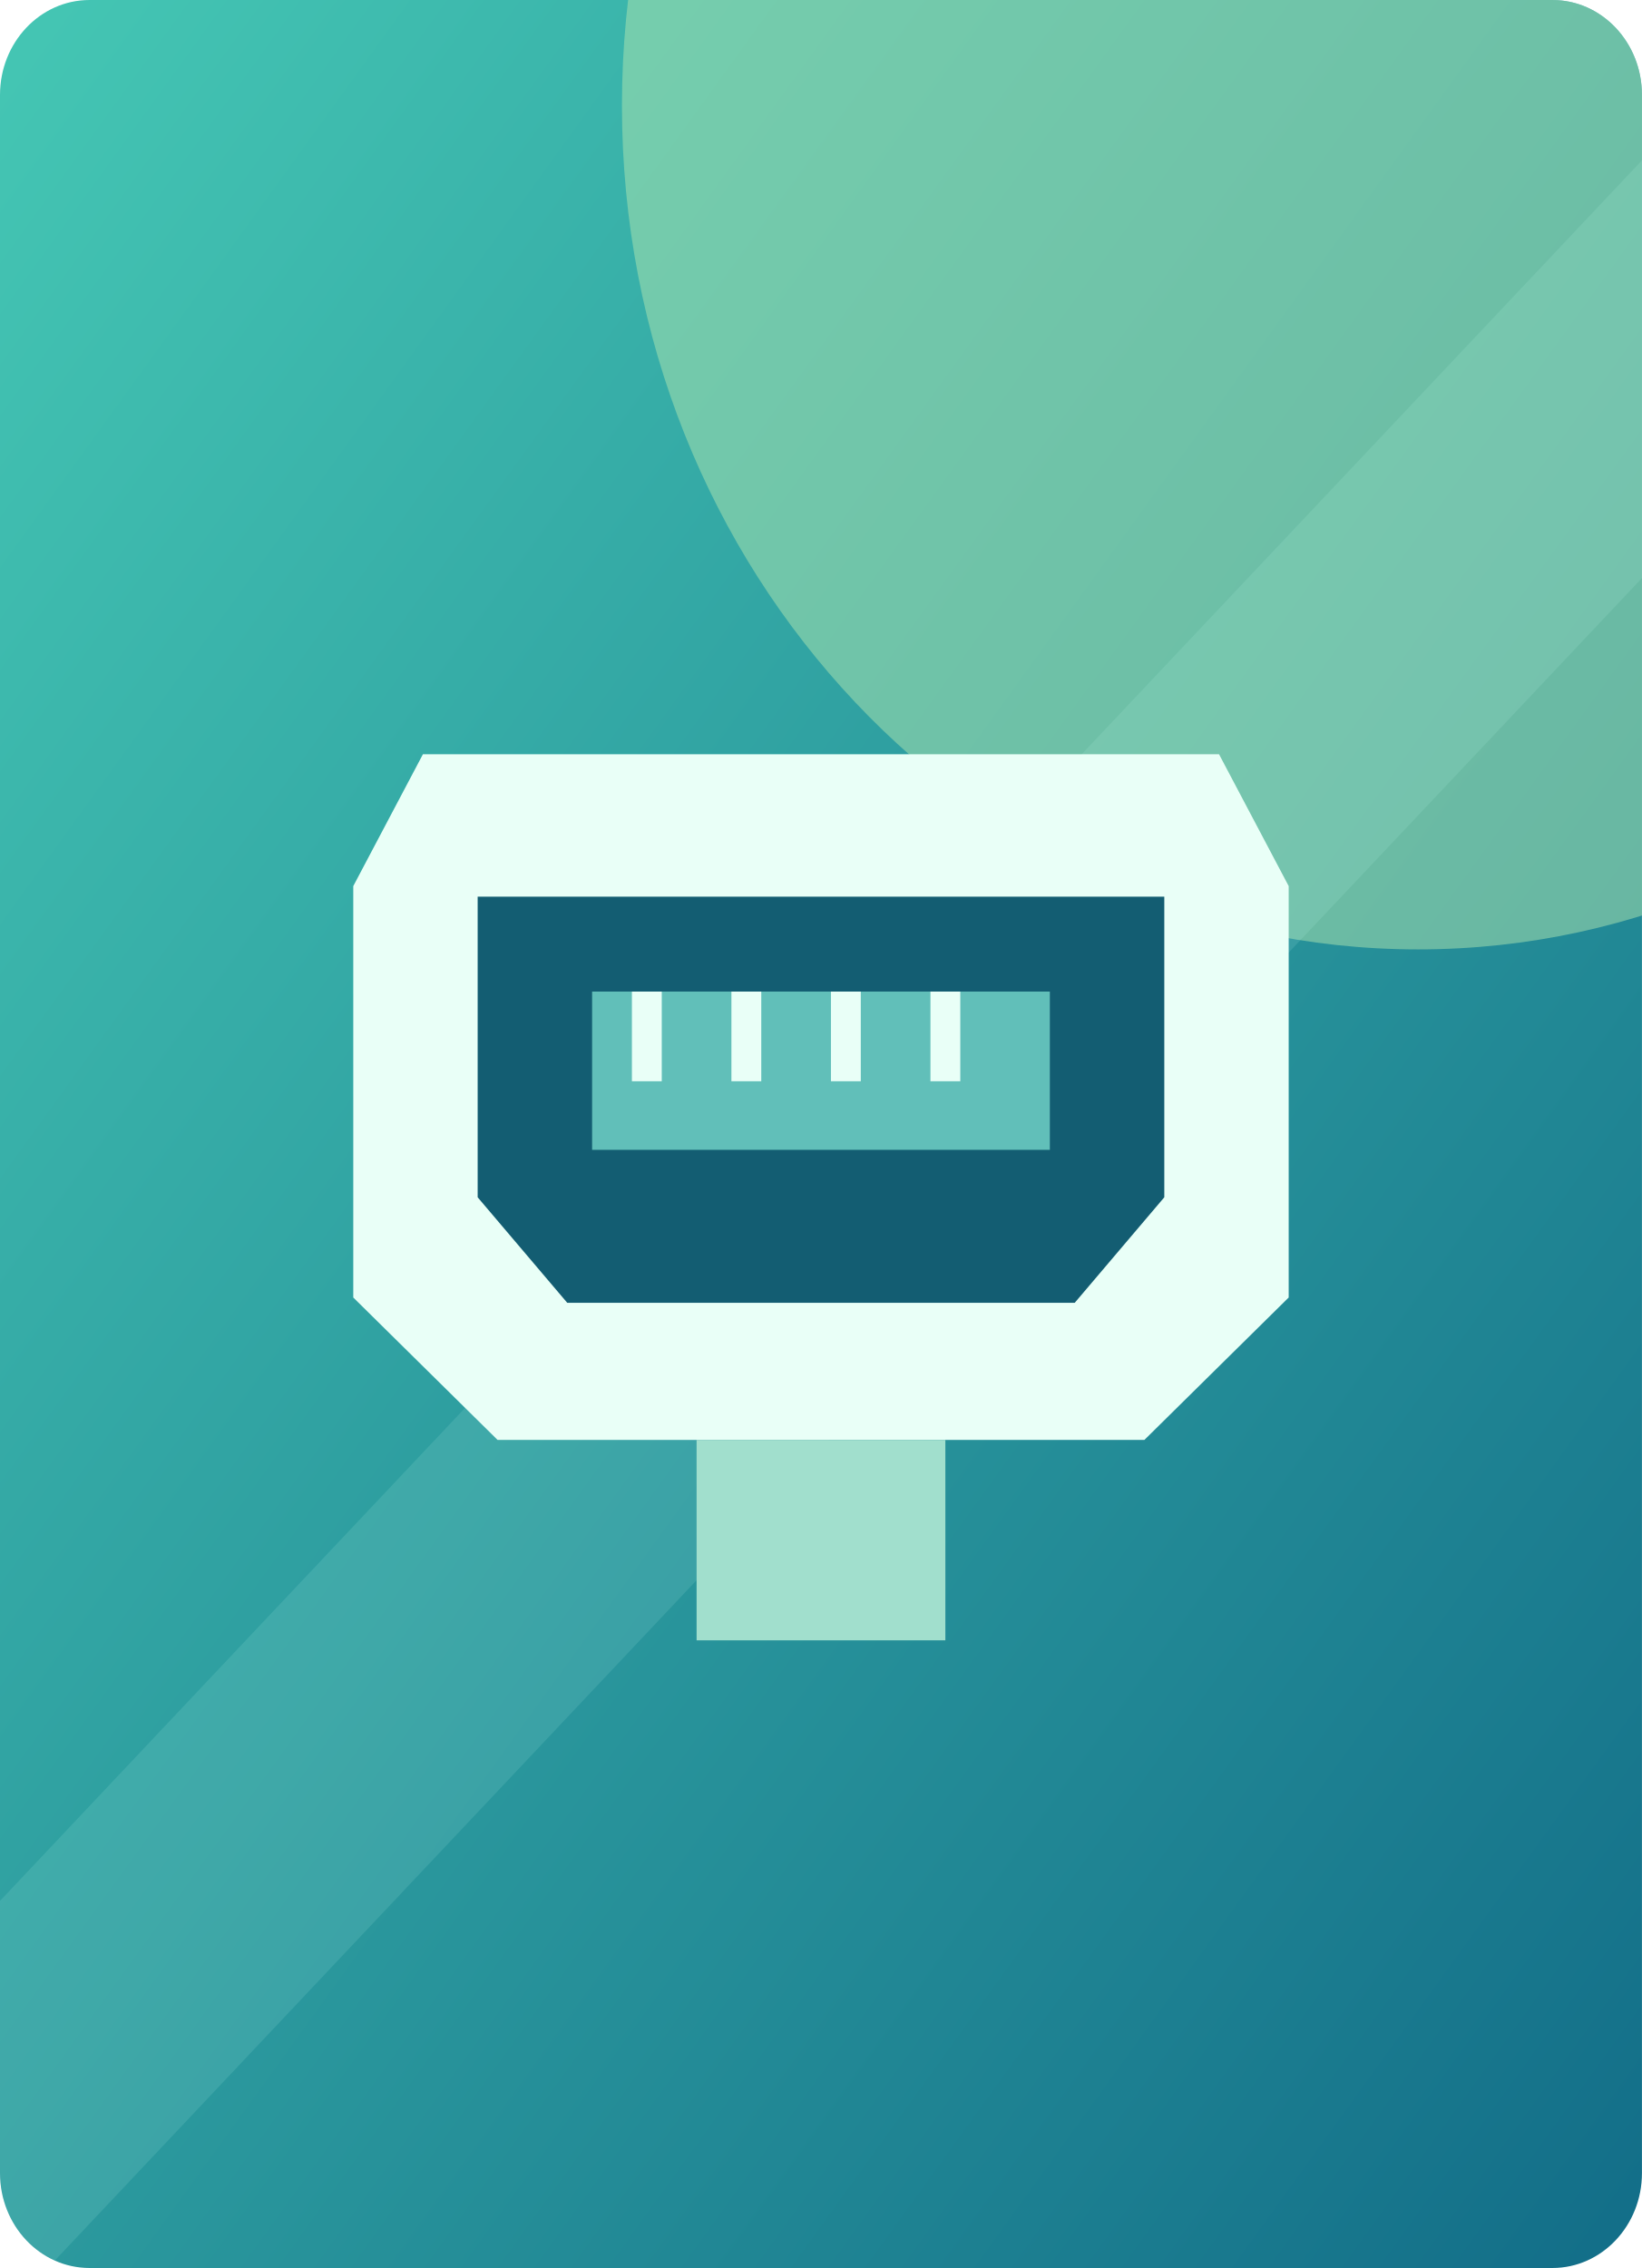
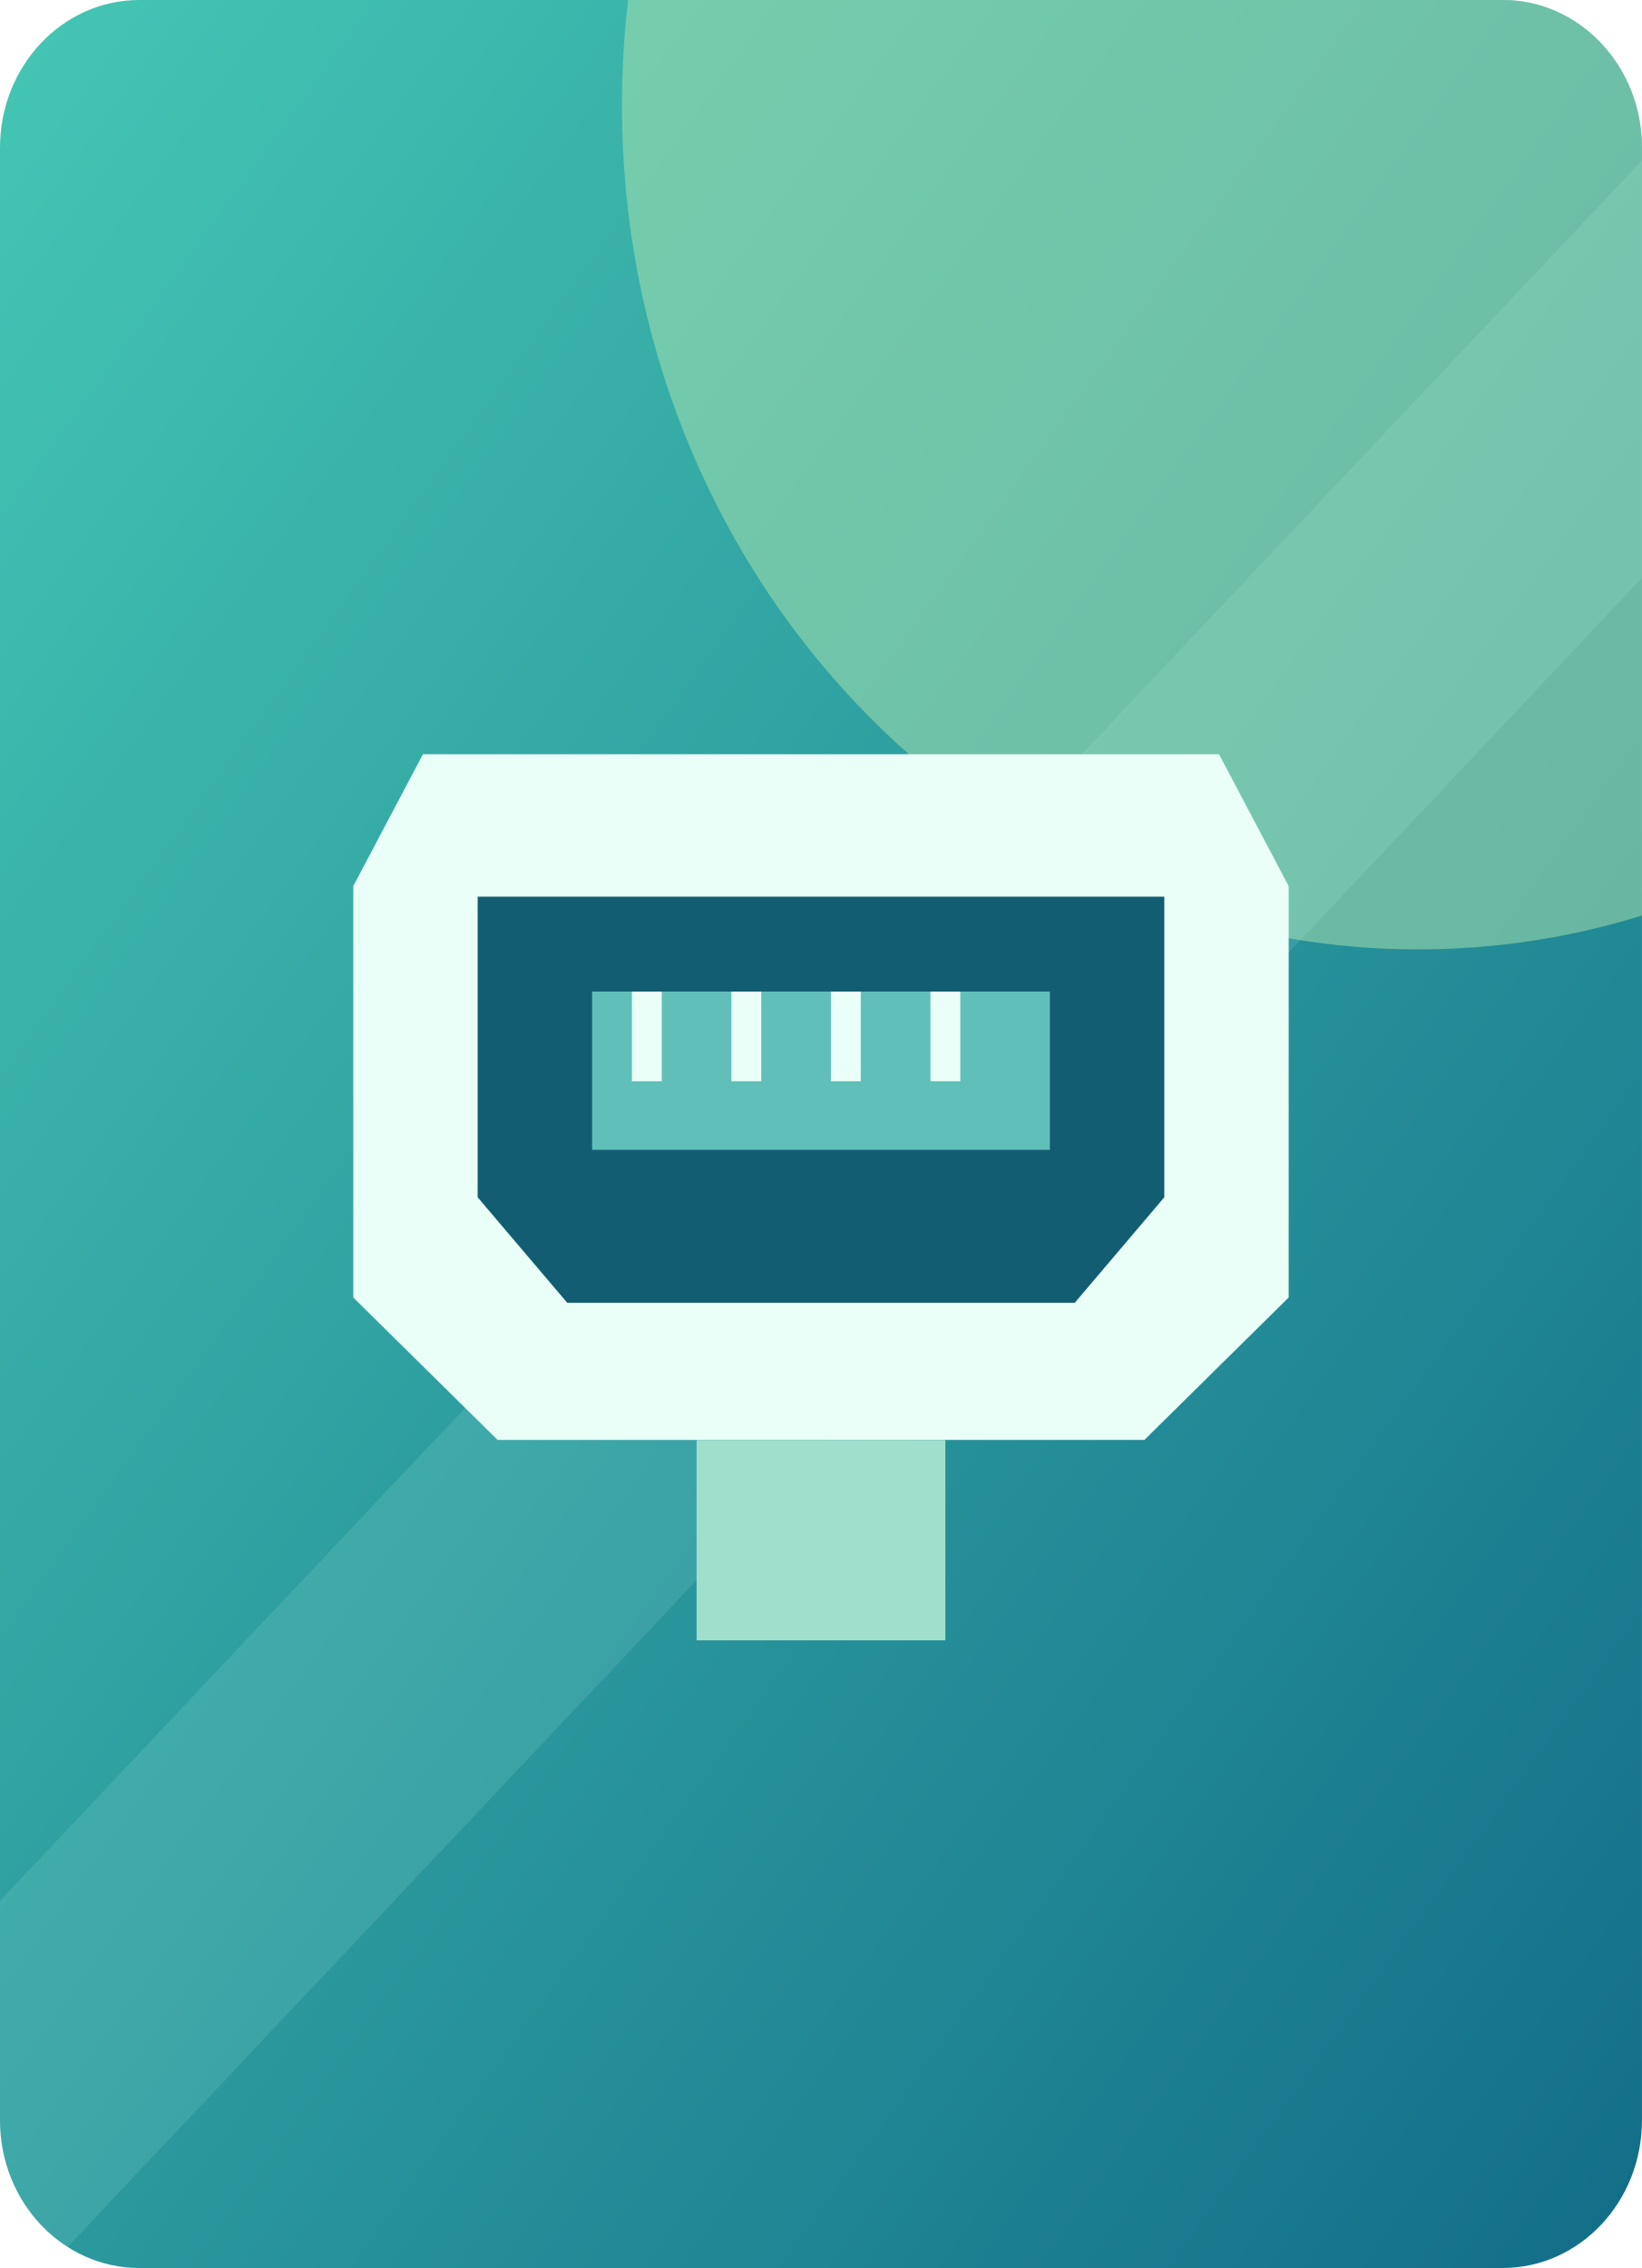
<svg xmlns="http://www.w3.org/2000/svg" width="320" height="442" viewBox="0 0 330 430" preserveAspectRatio="none">
  <defs>
    <linearGradient id="b" x2="1" y2="1">
      <stop stop-color="#45c7b4" />
      <stop offset="1" stop-color="#126d88" />
    </linearGradient>
    <clipPath id="c">
-       <rect width="330" height="430" rx="18" />
+       <rect width="330" height="430" rx="28" />
    </clipPath>
  </defs>
  <g clip-path="url(#c)">
    <rect width="330" height="430" fill="url(#b)" />
    <circle cx="285" cy="20" r="160" fill="#b0e5b0" opacity=".5" />
    <path d="M-70 470L365 35" stroke="#c3fff2" stroke-width="56" opacity=".12" />
    <g transform="translate(75 143)">
      <path d="M10 0H170L184 25V103L155 130H25L-4 103V25Z" fill="#e9fff7" />
      <path d="M21 27H159V84L141 104H39L21 84Z" fill="#135d72" />
      <path d="M44 45H136V75H44Z" fill="#61bfb9" />
      <path d="M55 45V62M75 45V62M95 45V62M115 45V62" stroke="#e9fff7" stroke-width="6" />
      <path d="M65 130V168H115V130" fill="#a1dfcd" />
    </g>
  </g>
</svg>
